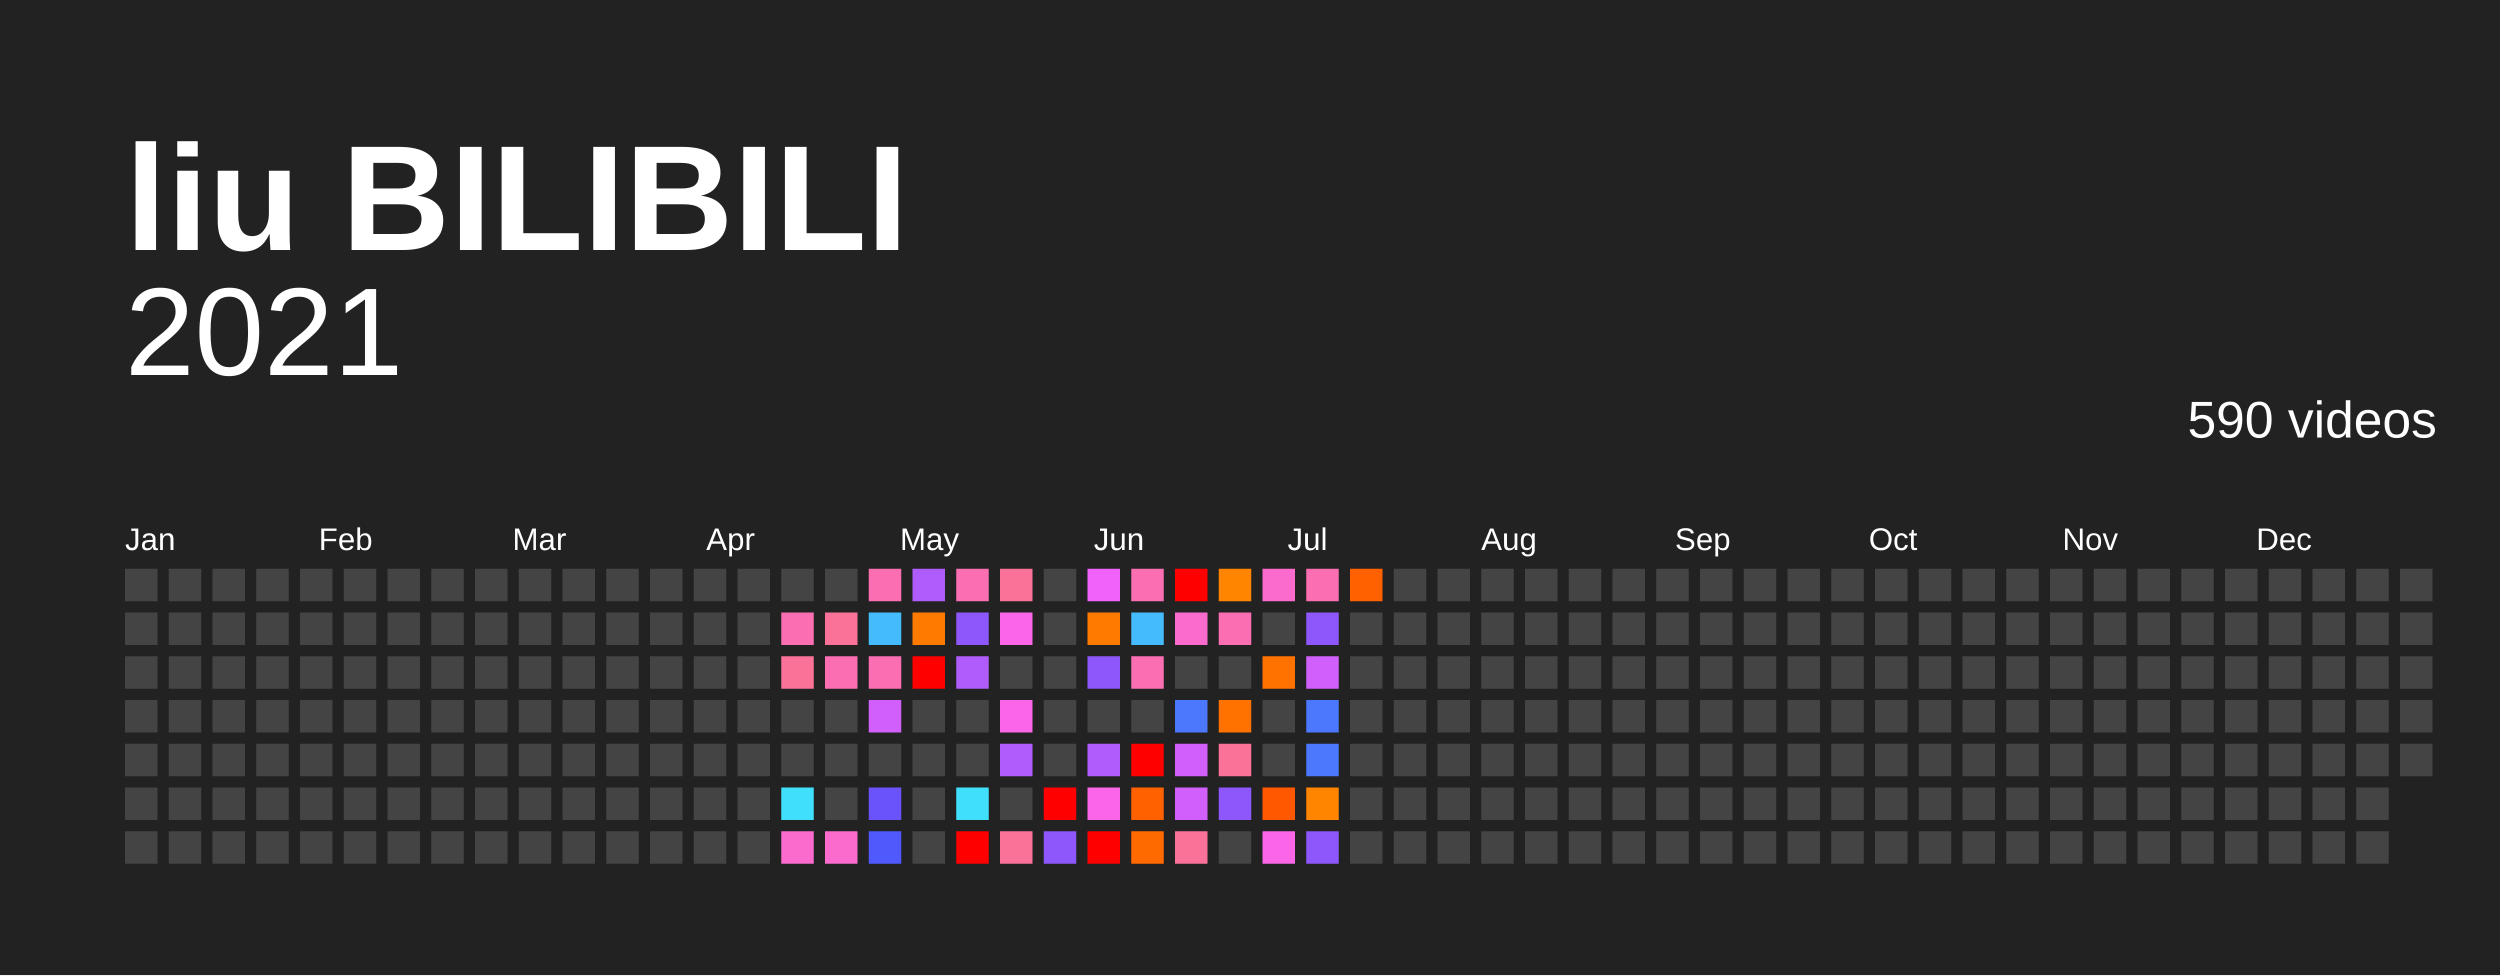
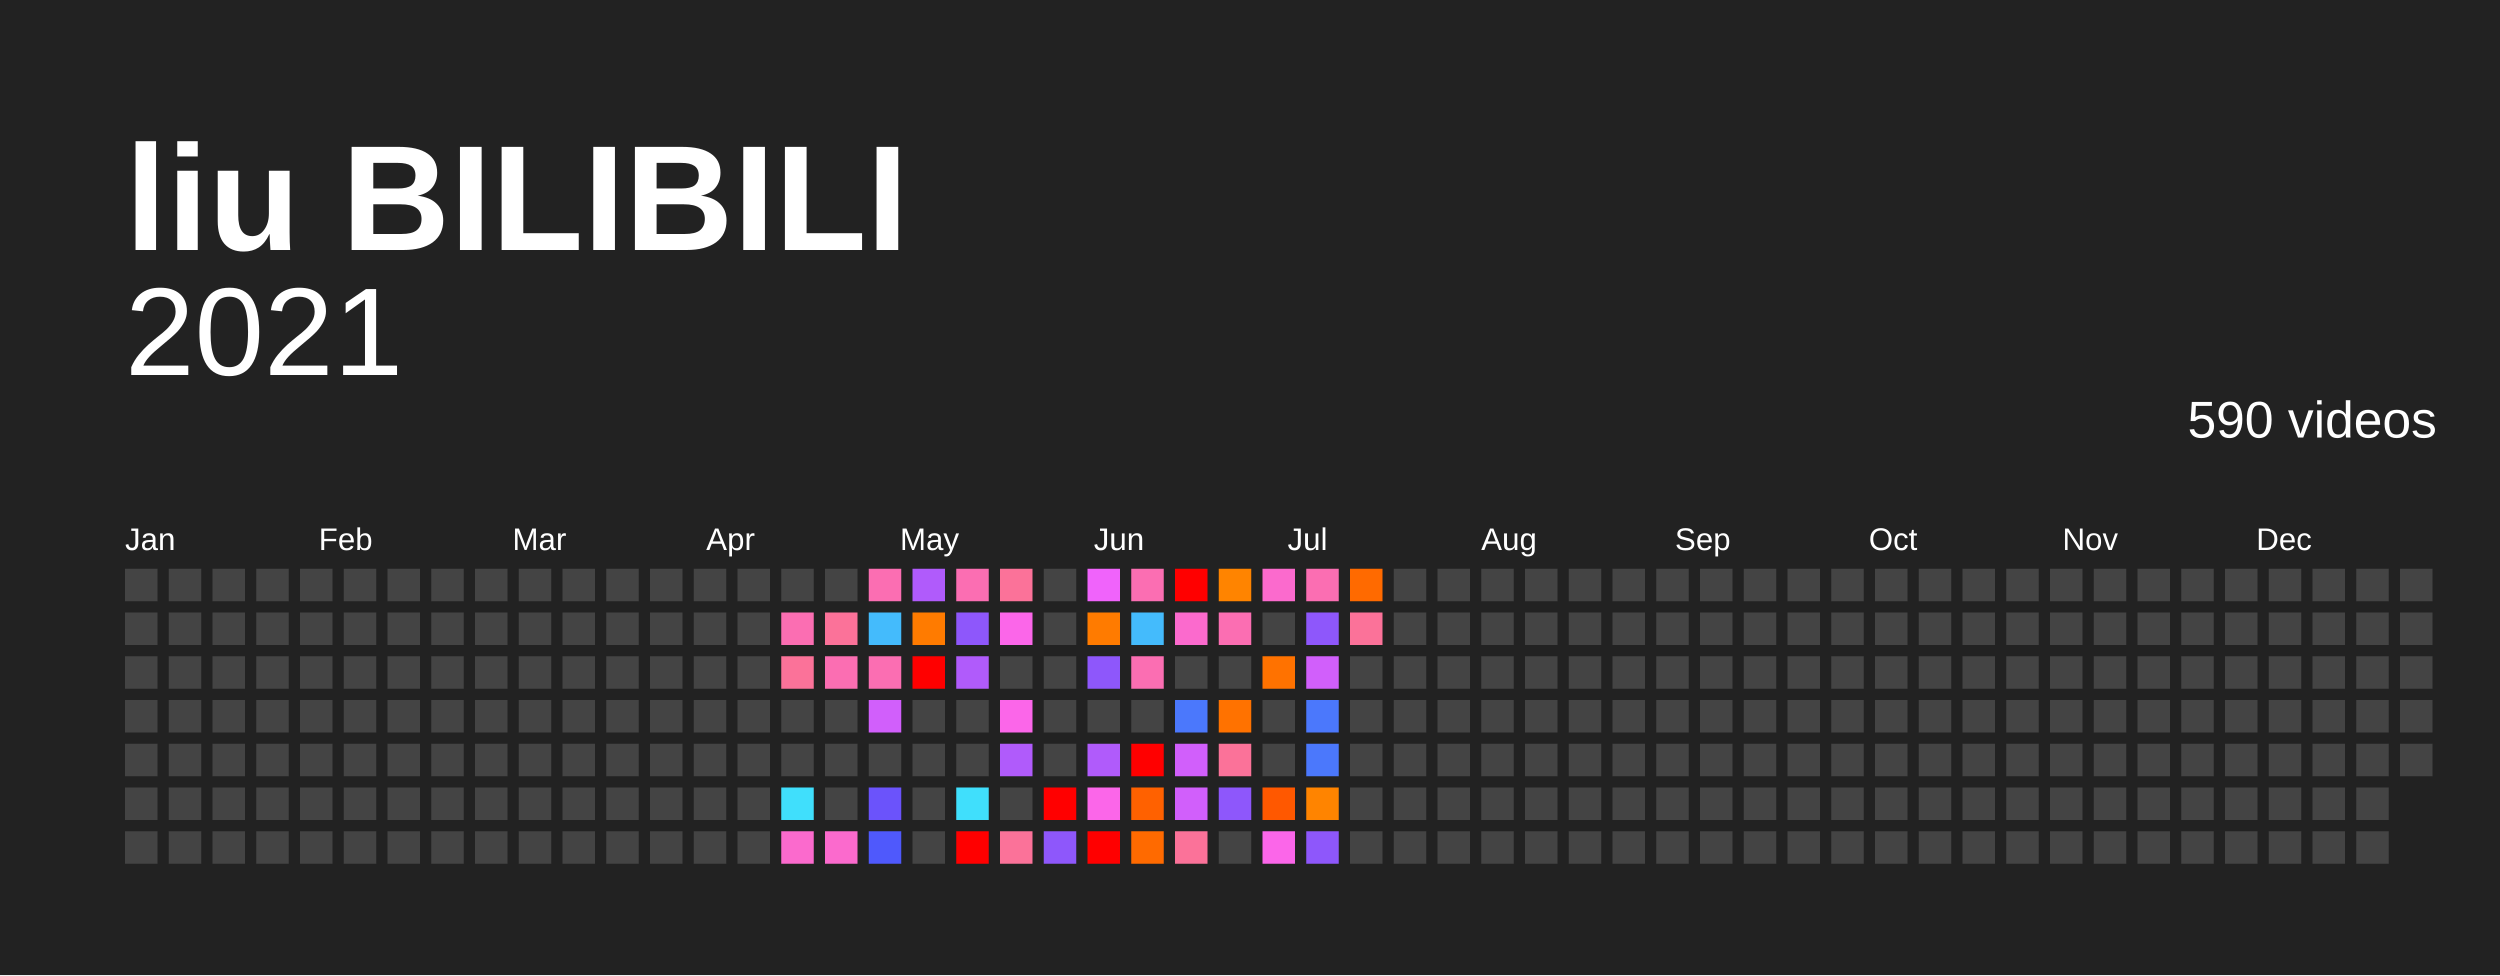
<svg xmlns="http://www.w3.org/2000/svg" baseProfile="full" height="78mm" version="1.1" viewBox="0,0,200,78" width="200mm">
  <defs />
  <rect fill="#222222" height="78" width="200" x="0" y="0" />
  <text fill="#FFFFFF" style="font-size:12px; font-family:Arial; font-weight:bold;" x="10" y="20">liu BILIBILI</text>
  <text alignment-baseline="hanging" fill="#FFFFFF" style="font-size:10.0px; font-family:Arial;" x="10" y="30">2021</text>
  <text alignment-baseline="hanging" fill="#FFFFFF" style="font-size:4.125px; font-family:Arial;" x="175" y="35">590 videos</text>
  <text fill="#FFFFFF" style="font-size:2.5px; font-family:Arial" x="10.0" y="44">Jan</text>
  <text fill="#FFFFFF" style="font-size:2.5px; font-family:Arial" x="25.5" y="44">Feb</text>
  <text fill="#FFFFFF" style="font-size:2.5px; font-family:Arial" x="41.0" y="44">Mar</text>
  <text fill="#FFFFFF" style="font-size:2.5px; font-family:Arial" x="56.5" y="44">Apr</text>
  <text fill="#FFFFFF" style="font-size:2.5px; font-family:Arial" x="72.0" y="44">May</text>
  <text fill="#FFFFFF" style="font-size:2.5px; font-family:Arial" x="87.5" y="44">Jun</text>
  <text fill="#FFFFFF" style="font-size:2.5px; font-family:Arial" x="103.0" y="44">Jul</text>
  <text fill="#FFFFFF" style="font-size:2.5px; font-family:Arial" x="118.5" y="44">Aug</text>
  <text fill="#FFFFFF" style="font-size:2.5px; font-family:Arial" x="134.0" y="44">Sep</text>
  <text fill="#FFFFFF" style="font-size:2.5px; font-family:Arial" x="149.5" y="44">Oct</text>
  <text fill="#FFFFFF" style="font-size:2.5px; font-family:Arial" x="165.0" y="44">Nov</text>
  <text fill="#FFFFFF" style="font-size:2.5px; font-family:Arial" x="180.5" y="44">Dec</text>
  <rect fill="#444444" height="2.6" width="2.6" x="10.0" y="45.5" />
  <rect fill="#444444" height="2.6" width="2.6" x="10.0" y="49.0" />
  <rect fill="#444444" height="2.6" width="2.6" x="10.0" y="52.5" />
  <rect fill="#444444" height="2.6" width="2.6" x="10.0" y="56.0" />
  <rect fill="#444444" height="2.6" width="2.6" x="10.0" y="59.5" />
  <rect fill="#444444" height="2.6" width="2.6" x="10.0" y="63.0" />
  <rect fill="#444444" height="2.6" width="2.6" x="10.0" y="66.5" />
  <rect fill="#444444" height="2.6" width="2.6" x="13.5" y="45.5" />
  <rect fill="#444444" height="2.6" width="2.6" x="13.5" y="49.0" />
  <rect fill="#444444" height="2.6" width="2.6" x="13.5" y="52.5" />
  <rect fill="#444444" height="2.6" width="2.6" x="13.5" y="56.0" />
  <rect fill="#444444" height="2.6" width="2.6" x="13.5" y="59.5" />
  <rect fill="#444444" height="2.6" width="2.6" x="13.5" y="63.0" />
  <rect fill="#444444" height="2.6" width="2.6" x="13.5" y="66.5" />
  <rect fill="#444444" height="2.6" width="2.6" x="17.0" y="45.5" />
  <rect fill="#444444" height="2.6" width="2.6" x="17.0" y="49.0" />
  <rect fill="#444444" height="2.6" width="2.6" x="17.0" y="52.5" />
  <rect fill="#444444" height="2.6" width="2.6" x="17.0" y="56.0" />
  <rect fill="#444444" height="2.6" width="2.6" x="17.0" y="59.5" />
  <rect fill="#444444" height="2.6" width="2.6" x="17.0" y="63.0" />
  <rect fill="#444444" height="2.6" width="2.6" x="17.0" y="66.5" />
  <rect fill="#444444" height="2.6" width="2.6" x="20.5" y="45.5" />
  <rect fill="#444444" height="2.6" width="2.6" x="20.5" y="49.0" />
  <rect fill="#444444" height="2.6" width="2.6" x="20.5" y="52.5" />
  <rect fill="#444444" height="2.6" width="2.6" x="20.5" y="56.0" />
  <rect fill="#444444" height="2.6" width="2.6" x="20.5" y="59.5" />
  <rect fill="#444444" height="2.6" width="2.6" x="20.5" y="63.0" />
  <rect fill="#444444" height="2.6" width="2.6" x="20.5" y="66.5" />
  <rect fill="#444444" height="2.6" width="2.6" x="24.0" y="45.5" />
  <rect fill="#444444" height="2.6" width="2.6" x="24.0" y="49.0" />
  <rect fill="#444444" height="2.6" width="2.6" x="24.0" y="52.5" />
  <rect fill="#444444" height="2.6" width="2.6" x="24.0" y="56.0" />
  <rect fill="#444444" height="2.6" width="2.6" x="24.0" y="59.5" />
  <rect fill="#444444" height="2.6" width="2.6" x="24.0" y="63.0" />
  <rect fill="#444444" height="2.6" width="2.6" x="24.0" y="66.5" />
  <rect fill="#444444" height="2.6" width="2.6" x="27.5" y="45.5" />
  <rect fill="#444444" height="2.6" width="2.6" x="27.5" y="49.0" />
  <rect fill="#444444" height="2.6" width="2.6" x="27.5" y="52.5" />
  <rect fill="#444444" height="2.6" width="2.6" x="27.5" y="56.0" />
  <rect fill="#444444" height="2.6" width="2.6" x="27.5" y="59.5" />
  <rect fill="#444444" height="2.6" width="2.6" x="27.5" y="63.0" />
  <rect fill="#444444" height="2.6" width="2.6" x="27.5" y="66.5" />
  <rect fill="#444444" height="2.6" width="2.6" x="31.0" y="45.5" />
  <rect fill="#444444" height="2.6" width="2.6" x="31.0" y="49.0" />
  <rect fill="#444444" height="2.6" width="2.6" x="31.0" y="52.5" />
  <rect fill="#444444" height="2.6" width="2.6" x="31.0" y="56.0" />
  <rect fill="#444444" height="2.6" width="2.6" x="31.0" y="59.5" />
  <rect fill="#444444" height="2.6" width="2.6" x="31.0" y="63.0" />
  <rect fill="#444444" height="2.6" width="2.6" x="31.0" y="66.5" />
  <rect fill="#444444" height="2.6" width="2.6" x="34.5" y="45.5" />
  <rect fill="#444444" height="2.6" width="2.6" x="34.5" y="49.0" />
  <rect fill="#444444" height="2.6" width="2.6" x="34.5" y="52.5" />
  <rect fill="#444444" height="2.6" width="2.6" x="34.5" y="56.0" />
  <rect fill="#444444" height="2.6" width="2.6" x="34.5" y="59.5" />
  <rect fill="#444444" height="2.6" width="2.6" x="34.5" y="63.0" />
  <rect fill="#444444" height="2.6" width="2.6" x="34.5" y="66.5" />
  <rect fill="#444444" height="2.6" width="2.6" x="38.0" y="45.5" />
  <rect fill="#444444" height="2.6" width="2.6" x="38.0" y="49.0" />
  <rect fill="#444444" height="2.6" width="2.6" x="38.0" y="52.5" />
  <rect fill="#444444" height="2.6" width="2.6" x="38.0" y="56.0" />
  <rect fill="#444444" height="2.6" width="2.6" x="38.0" y="59.5" />
  <rect fill="#444444" height="2.6" width="2.6" x="38.0" y="63.0" />
  <rect fill="#444444" height="2.6" width="2.6" x="38.0" y="66.5" />
  <rect fill="#444444" height="2.6" width="2.6" x="41.5" y="45.5" />
  <rect fill="#444444" height="2.6" width="2.6" x="41.5" y="49.0" />
  <rect fill="#444444" height="2.6" width="2.6" x="41.5" y="52.5" />
  <rect fill="#444444" height="2.6" width="2.6" x="41.5" y="56.0" />
  <rect fill="#444444" height="2.6" width="2.6" x="41.5" y="59.5" />
  <rect fill="#444444" height="2.6" width="2.6" x="41.5" y="63.0" />
  <rect fill="#444444" height="2.6" width="2.6" x="41.5" y="66.5" />
  <rect fill="#444444" height="2.6" width="2.6" x="45.0" y="45.5" />
  <rect fill="#444444" height="2.6" width="2.6" x="45.0" y="49.0" />
  <rect fill="#444444" height="2.6" width="2.6" x="45.0" y="52.5" />
  <rect fill="#444444" height="2.6" width="2.6" x="45.0" y="56.0" />
  <rect fill="#444444" height="2.6" width="2.6" x="45.0" y="59.5" />
  <rect fill="#444444" height="2.6" width="2.6" x="45.0" y="63.0" />
  <rect fill="#444444" height="2.6" width="2.6" x="45.0" y="66.5" />
  <rect fill="#444444" height="2.6" width="2.6" x="48.5" y="45.5" />
  <rect fill="#444444" height="2.6" width="2.6" x="48.5" y="49.0" />
  <rect fill="#444444" height="2.6" width="2.6" x="48.5" y="52.5" />
  <rect fill="#444444" height="2.6" width="2.6" x="48.5" y="56.0" />
  <rect fill="#444444" height="2.6" width="2.6" x="48.5" y="59.5" />
  <rect fill="#444444" height="2.6" width="2.6" x="48.5" y="63.0" />
  <rect fill="#444444" height="2.6" width="2.6" x="48.5" y="66.5" />
  <rect fill="#444444" height="2.6" width="2.6" x="52.0" y="45.5" />
  <rect fill="#444444" height="2.6" width="2.6" x="52.0" y="49.0" />
  <rect fill="#444444" height="2.6" width="2.6" x="52.0" y="52.5" />
  <rect fill="#444444" height="2.6" width="2.6" x="52.0" y="56.0" />
  <rect fill="#444444" height="2.6" width="2.6" x="52.0" y="59.5" />
  <rect fill="#444444" height="2.6" width="2.6" x="52.0" y="63.0" />
  <rect fill="#444444" height="2.6" width="2.6" x="52.0" y="66.5" />
  <rect fill="#444444" height="2.6" width="2.6" x="55.5" y="45.5" />
  <rect fill="#444444" height="2.6" width="2.6" x="55.5" y="49.0" />
  <rect fill="#444444" height="2.6" width="2.6" x="55.5" y="52.5" />
  <rect fill="#444444" height="2.6" width="2.6" x="55.5" y="56.0" />
  <rect fill="#444444" height="2.6" width="2.6" x="55.5" y="59.5" />
  <rect fill="#444444" height="2.6" width="2.6" x="55.5" y="63.0" />
  <rect fill="#444444" height="2.6" width="2.6" x="55.5" y="66.5" />
  <rect fill="#444444" height="2.6" width="2.6" x="59.0" y="45.5" />
  <rect fill="#444444" height="2.6" width="2.6" x="59.0" y="49.0" />
  <rect fill="#444444" height="2.6" width="2.6" x="59.0" y="52.5" />
  <rect fill="#444444" height="2.6" width="2.6" x="59.0" y="56.0" />
  <rect fill="#444444" height="2.6" width="2.6" x="59.0" y="59.5" />
  <rect fill="#444444" height="2.6" width="2.6" x="59.0" y="63.0" />
  <rect fill="#444444" height="2.6" width="2.6" x="59.0" y="66.5" />
  <rect fill="#444444" height="2.6" width="2.6" x="62.5" y="45.5" />
  <rect fill="#fb6eb2" height="2.6" width="2.6" x="62.5" y="49.0" />
  <rect fill="#fb7299" height="2.6" width="2.6" x="62.5" y="52.5" />
  <rect fill="#444444" height="2.6" width="2.6" x="62.5" y="56.0" />
  <rect fill="#444444" height="2.6" width="2.6" x="62.5" y="59.5" />
  <rect fill="#40dffc" height="2.6" width="2.6" x="62.5" y="63.0" />
  <rect fill="#fb6acd" height="2.6" width="2.6" x="62.5" y="66.5" />
  <rect fill="#444444" height="2.6" width="2.6" x="66.0" y="45.5" />
  <rect fill="#fb7299" height="2.6" width="2.6" x="66.0" y="49.0" />
  <rect fill="#fb6eb2" height="2.6" width="2.6" x="66.0" y="52.5" />
  <rect fill="#444444" height="2.6" width="2.6" x="66.0" y="56.0" />
  <rect fill="#444444" height="2.6" width="2.6" x="66.0" y="59.5" />
  <rect fill="#444444" height="2.6" width="2.6" x="66.0" y="63.0" />
  <rect fill="#fb6acd" height="2.6" width="2.6" x="66.0" y="66.5" />
  <rect fill="#fb6eb2" height="2.6" width="2.6" x="69.5" y="45.5" />
  <rect fill="#44bbfc" height="2.6" width="2.6" x="69.5" y="49.0" />
  <rect fill="#fb6eb2" height="2.6" width="2.6" x="69.5" y="52.5" />
  <rect fill="#d15ffb" height="2.6" width="2.6" x="69.5" y="56.0" />
  <rect fill="#444444" height="2.6" width="2.6" x="69.5" y="59.5" />
  <rect fill="#6b53fb" height="2.6" width="2.6" x="69.5" y="63.0" />
  <rect fill="#4f59fc" height="2.6" width="2.6" x="69.5" y="66.5" />
  <rect fill="#b05bfb" height="2.6" width="2.6" x="73.0" y="45.5" />
  <rect fill="#ff7b00" height="2.6" width="2.6" x="73.0" y="49.0" />
  <rect fill="red" height="2.6" width="2.6" x="73.0" y="52.5" />
  <rect fill="#444444" height="2.6" width="2.6" x="73.0" y="56.0" />
  <rect fill="#444444" height="2.6" width="2.6" x="73.0" y="59.5" />
  <rect fill="#444444" height="2.6" width="2.6" x="73.0" y="63.0" />
  <rect fill="#444444" height="2.6" width="2.6" x="73.0" y="66.5" />
  <rect fill="#fb6eb2" height="2.6" width="2.6" x="76.5" y="45.5" />
  <rect fill="#8e57fb" height="2.6" width="2.6" x="76.5" y="49.0" />
  <rect fill="#b05bfb" height="2.6" width="2.6" x="76.5" y="52.5" />
  <rect fill="#444444" height="2.6" width="2.6" x="76.5" y="56.0" />
  <rect fill="#444444" height="2.6" width="2.6" x="76.5" y="59.5" />
  <rect fill="#40dffc" height="2.6" width="2.6" x="76.5" y="63.0" />
  <rect fill="red" height="2.6" width="2.6" x="76.5" y="66.5" />
  <rect fill="#fb7299" height="2.6" width="2.6" x="80.0" y="45.5" />
  <rect fill="#fb66e9" height="2.6" width="2.6" x="80.0" y="49.0" />
  <rect fill="#444444" height="2.6" width="2.6" x="80.0" y="52.5" />
  <rect fill="#fb66e9" height="2.6" width="2.6" x="80.0" y="56.0" />
  <rect fill="#b05bfb" height="2.6" width="2.6" x="80.0" y="59.5" />
  <rect fill="#444444" height="2.6" width="2.6" x="80.0" y="63.0" />
  <rect fill="#fb7299" height="2.6" width="2.6" x="80.0" y="66.5" />
  <rect fill="#444444" height="2.6" width="2.6" x="83.5" y="45.5" />
  <rect fill="#444444" height="2.6" width="2.6" x="83.5" y="49.0" />
  <rect fill="#444444" height="2.6" width="2.6" x="83.5" y="52.5" />
  <rect fill="#444444" height="2.6" width="2.6" x="83.5" y="56.0" />
  <rect fill="#444444" height="2.6" width="2.6" x="83.5" y="59.5" />
  <rect fill="red" height="2.6" width="2.6" x="83.5" y="63.0" />
  <rect fill="#8e57fb" height="2.6" width="2.6" x="83.5" y="66.5" />
  <rect fill="#f063fb" height="2.6" width="2.6" x="87.0" y="45.5" />
  <rect fill="#ff7b00" height="2.6" width="2.6" x="87.0" y="49.0" />
  <rect fill="#8e57fb" height="2.6" width="2.6" x="87.0" y="52.5" />
  <rect fill="#444444" height="2.6" width="2.6" x="87.0" y="56.0" />
  <rect fill="#b05bfb" height="2.6" width="2.6" x="87.0" y="59.5" />
  <rect fill="#fb66e9" height="2.6" width="2.6" x="87.0" y="63.0" />
  <rect fill="red" height="2.6" width="2.6" x="87.0" y="66.5" />
  <rect fill="#fb6eb2" height="2.6" width="2.6" x="90.5" y="45.5" />
  <rect fill="#44bbfc" height="2.6" width="2.6" x="90.5" y="49.0" />
  <rect fill="#fb6eb2" height="2.6" width="2.6" x="90.5" y="52.5" />
  <rect fill="#444444" height="2.6" width="2.6" x="90.5" y="56.0" />
  <rect fill="red" height="2.6" width="2.6" x="90.5" y="59.5" />
  <rect fill="#ff6100" height="2.6" width="2.6" x="90.5" y="63.0" />
  <rect fill="#ff6a00" height="2.6" width="2.6" x="90.5" y="66.5" />
  <rect fill="red" height="2.6" width="2.6" x="94.0" y="45.5" />
  <rect fill="#fb6acd" height="2.6" width="2.6" x="94.0" y="49.0" />
  <rect fill="#444444" height="2.6" width="2.6" x="94.0" y="52.5" />
  <rect fill="#4b78fc" height="2.6" width="2.6" x="94.0" y="56.0" />
  <rect fill="#d15ffb" height="2.6" width="2.6" x="94.0" y="59.5" />
  <rect fill="#d15ffb" height="2.6" width="2.6" x="94.0" y="63.0" />
  <rect fill="#fb7299" height="2.6" width="2.6" x="94.0" y="66.5" />
  <rect fill="#ff8400" height="2.6" width="2.6" x="97.5" y="45.5" />
  <rect fill="#fb6eb2" height="2.6" width="2.6" x="97.5" y="49.0" />
  <rect fill="#444444" height="2.6" width="2.6" x="97.5" y="52.5" />
  <rect fill="#ff7200" height="2.6" width="2.6" x="97.5" y="56.0" />
  <rect fill="#fb7299" height="2.6" width="2.6" x="97.5" y="59.5" />
  <rect fill="#8e57fb" height="2.6" width="2.6" x="97.5" y="63.0" />
  <rect fill="#444444" height="2.6" width="2.6" x="97.5" y="66.5" />
  <rect fill="#fb6acd" height="2.6" width="2.6" x="101.0" y="45.5" />
  <rect fill="#444444" height="2.6" width="2.6" x="101.0" y="49.0" />
  <rect fill="#ff7200" height="2.6" width="2.6" x="101.0" y="52.5" />
  <rect fill="#444444" height="2.6" width="2.6" x="101.0" y="56.0" />
  <rect fill="#444444" height="2.6" width="2.6" x="101.0" y="59.5" />
  <rect fill="#ff5800" height="2.6" width="2.6" x="101.0" y="63.0" />
  <rect fill="#fb66e9" height="2.6" width="2.6" x="101.0" y="66.5" />
  <rect fill="#fb6eb2" height="2.6" width="2.6" x="104.5" y="45.5" />
  <rect fill="#8e57fb" height="2.6" width="2.6" x="104.5" y="49.0" />
  <rect fill="#d15ffb" height="2.6" width="2.6" x="104.5" y="52.5" />
  <rect fill="#4b78fc" height="2.6" width="2.6" x="104.5" y="56.0" />
  <rect fill="#4b78fc" height="2.6" width="2.6" x="104.5" y="59.5" />
  <rect fill="#ff8400" height="2.6" width="2.6" x="104.5" y="63.0" />
  <rect fill="#8e57fb" height="2.6" width="2.6" x="104.5" y="66.5" />
-   <rect fill="#ff6100" height="2.6" width="2.6" x="108.0" y="45.5" />
-   <rect fill="#444444" height="2.6" width="2.6" x="108.0" y="49.0" />
+   <rect fill="#ff6a00" height="2.6" width="2.6" x="108.0" y="45.5" />
+   <rect fill="#fb7299" height="2.6" width="2.6" x="108.0" y="49.0" />
  <rect fill="#444444" height="2.6" width="2.6" x="108.0" y="52.5" />
  <rect fill="#444444" height="2.6" width="2.6" x="108.0" y="56.0" />
  <rect fill="#444444" height="2.6" width="2.6" x="108.0" y="59.5" />
  <rect fill="#444444" height="2.6" width="2.6" x="108.0" y="63.0" />
  <rect fill="#444444" height="2.6" width="2.6" x="108.0" y="66.5" />
  <rect fill="#444444" height="2.6" width="2.6" x="111.5" y="45.5" />
  <rect fill="#444444" height="2.6" width="2.6" x="111.5" y="49.0" />
  <rect fill="#444444" height="2.6" width="2.6" x="111.5" y="52.5" />
  <rect fill="#444444" height="2.6" width="2.6" x="111.5" y="56.0" />
  <rect fill="#444444" height="2.6" width="2.6" x="111.5" y="59.5" />
  <rect fill="#444444" height="2.6" width="2.6" x="111.5" y="63.0" />
  <rect fill="#444444" height="2.6" width="2.6" x="111.5" y="66.5" />
  <rect fill="#444444" height="2.6" width="2.6" x="115.0" y="45.5" />
  <rect fill="#444444" height="2.6" width="2.6" x="115.0" y="49.0" />
  <rect fill="#444444" height="2.6" width="2.6" x="115.0" y="52.5" />
  <rect fill="#444444" height="2.6" width="2.6" x="115.0" y="56.0" />
  <rect fill="#444444" height="2.6" width="2.6" x="115.0" y="59.5" />
  <rect fill="#444444" height="2.6" width="2.6" x="115.0" y="63.0" />
  <rect fill="#444444" height="2.6" width="2.6" x="115.0" y="66.5" />
  <rect fill="#444444" height="2.6" width="2.6" x="118.5" y="45.5" />
  <rect fill="#444444" height="2.6" width="2.6" x="118.5" y="49.0" />
  <rect fill="#444444" height="2.6" width="2.6" x="118.5" y="52.5" />
  <rect fill="#444444" height="2.6" width="2.6" x="118.5" y="56.0" />
  <rect fill="#444444" height="2.6" width="2.6" x="118.5" y="59.5" />
  <rect fill="#444444" height="2.6" width="2.6" x="118.5" y="63.0" />
  <rect fill="#444444" height="2.6" width="2.6" x="118.5" y="66.5" />
  <rect fill="#444444" height="2.6" width="2.6" x="122.0" y="45.5" />
  <rect fill="#444444" height="2.6" width="2.6" x="122.0" y="49.0" />
  <rect fill="#444444" height="2.6" width="2.6" x="122.0" y="52.5" />
  <rect fill="#444444" height="2.6" width="2.6" x="122.0" y="56.0" />
  <rect fill="#444444" height="2.6" width="2.6" x="122.0" y="59.5" />
  <rect fill="#444444" height="2.6" width="2.6" x="122.0" y="63.0" />
  <rect fill="#444444" height="2.6" width="2.6" x="122.0" y="66.5" />
  <rect fill="#444444" height="2.6" width="2.6" x="125.5" y="45.5" />
  <rect fill="#444444" height="2.6" width="2.6" x="125.5" y="49.0" />
  <rect fill="#444444" height="2.6" width="2.6" x="125.5" y="52.5" />
  <rect fill="#444444" height="2.6" width="2.6" x="125.5" y="56.0" />
  <rect fill="#444444" height="2.6" width="2.6" x="125.5" y="59.5" />
  <rect fill="#444444" height="2.6" width="2.6" x="125.5" y="63.0" />
  <rect fill="#444444" height="2.6" width="2.6" x="125.5" y="66.5" />
  <rect fill="#444444" height="2.6" width="2.6" x="129.0" y="45.5" />
  <rect fill="#444444" height="2.6" width="2.6" x="129.0" y="49.0" />
  <rect fill="#444444" height="2.6" width="2.6" x="129.0" y="52.5" />
  <rect fill="#444444" height="2.6" width="2.6" x="129.0" y="56.0" />
  <rect fill="#444444" height="2.6" width="2.6" x="129.0" y="59.5" />
  <rect fill="#444444" height="2.6" width="2.6" x="129.0" y="63.0" />
  <rect fill="#444444" height="2.6" width="2.6" x="129.0" y="66.5" />
  <rect fill="#444444" height="2.6" width="2.6" x="132.5" y="45.5" />
  <rect fill="#444444" height="2.6" width="2.6" x="132.5" y="49.0" />
  <rect fill="#444444" height="2.6" width="2.6" x="132.5" y="52.5" />
  <rect fill="#444444" height="2.6" width="2.6" x="132.5" y="56.0" />
  <rect fill="#444444" height="2.6" width="2.6" x="132.5" y="59.5" />
  <rect fill="#444444" height="2.6" width="2.6" x="132.5" y="63.0" />
  <rect fill="#444444" height="2.6" width="2.6" x="132.5" y="66.5" />
  <rect fill="#444444" height="2.6" width="2.6" x="136.0" y="45.5" />
  <rect fill="#444444" height="2.6" width="2.6" x="136.0" y="49.0" />
  <rect fill="#444444" height="2.6" width="2.6" x="136.0" y="52.5" />
  <rect fill="#444444" height="2.6" width="2.6" x="136.0" y="56.0" />
  <rect fill="#444444" height="2.6" width="2.6" x="136.0" y="59.5" />
  <rect fill="#444444" height="2.6" width="2.6" x="136.0" y="63.0" />
  <rect fill="#444444" height="2.6" width="2.6" x="136.0" y="66.5" />
  <rect fill="#444444" height="2.6" width="2.6" x="139.5" y="45.5" />
  <rect fill="#444444" height="2.6" width="2.6" x="139.5" y="49.0" />
  <rect fill="#444444" height="2.6" width="2.6" x="139.5" y="52.5" />
  <rect fill="#444444" height="2.6" width="2.6" x="139.5" y="56.0" />
  <rect fill="#444444" height="2.6" width="2.6" x="139.5" y="59.5" />
  <rect fill="#444444" height="2.6" width="2.6" x="139.5" y="63.0" />
  <rect fill="#444444" height="2.6" width="2.6" x="139.5" y="66.5" />
  <rect fill="#444444" height="2.6" width="2.6" x="143.0" y="45.5" />
  <rect fill="#444444" height="2.6" width="2.6" x="143.0" y="49.0" />
  <rect fill="#444444" height="2.6" width="2.6" x="143.0" y="52.5" />
  <rect fill="#444444" height="2.6" width="2.6" x="143.0" y="56.0" />
  <rect fill="#444444" height="2.6" width="2.6" x="143.0" y="59.5" />
  <rect fill="#444444" height="2.6" width="2.6" x="143.0" y="63.0" />
  <rect fill="#444444" height="2.6" width="2.6" x="143.0" y="66.5" />
  <rect fill="#444444" height="2.6" width="2.6" x="146.5" y="45.5" />
  <rect fill="#444444" height="2.6" width="2.6" x="146.5" y="49.0" />
  <rect fill="#444444" height="2.6" width="2.6" x="146.5" y="52.5" />
  <rect fill="#444444" height="2.6" width="2.6" x="146.5" y="56.0" />
  <rect fill="#444444" height="2.6" width="2.6" x="146.5" y="59.5" />
  <rect fill="#444444" height="2.6" width="2.6" x="146.5" y="63.0" />
  <rect fill="#444444" height="2.6" width="2.6" x="146.5" y="66.5" />
  <rect fill="#444444" height="2.6" width="2.6" x="150.0" y="45.5" />
  <rect fill="#444444" height="2.6" width="2.6" x="150.0" y="49.0" />
  <rect fill="#444444" height="2.6" width="2.6" x="150.0" y="52.5" />
  <rect fill="#444444" height="2.6" width="2.6" x="150.0" y="56.0" />
  <rect fill="#444444" height="2.6" width="2.6" x="150.0" y="59.5" />
  <rect fill="#444444" height="2.6" width="2.6" x="150.0" y="63.0" />
  <rect fill="#444444" height="2.6" width="2.6" x="150.0" y="66.5" />
  <rect fill="#444444" height="2.6" width="2.6" x="153.5" y="45.5" />
  <rect fill="#444444" height="2.6" width="2.6" x="153.5" y="49.0" />
  <rect fill="#444444" height="2.6" width="2.6" x="153.5" y="52.5" />
  <rect fill="#444444" height="2.6" width="2.6" x="153.5" y="56.0" />
  <rect fill="#444444" height="2.6" width="2.6" x="153.5" y="59.5" />
  <rect fill="#444444" height="2.6" width="2.6" x="153.5" y="63.0" />
  <rect fill="#444444" height="2.6" width="2.6" x="153.5" y="66.5" />
  <rect fill="#444444" height="2.6" width="2.6" x="157.0" y="45.5" />
  <rect fill="#444444" height="2.6" width="2.6" x="157.0" y="49.0" />
  <rect fill="#444444" height="2.6" width="2.6" x="157.0" y="52.5" />
  <rect fill="#444444" height="2.6" width="2.6" x="157.0" y="56.0" />
  <rect fill="#444444" height="2.6" width="2.6" x="157.0" y="59.5" />
  <rect fill="#444444" height="2.6" width="2.6" x="157.0" y="63.0" />
  <rect fill="#444444" height="2.6" width="2.6" x="157.0" y="66.5" />
  <rect fill="#444444" height="2.6" width="2.6" x="160.5" y="45.5" />
  <rect fill="#444444" height="2.6" width="2.6" x="160.5" y="49.0" />
  <rect fill="#444444" height="2.6" width="2.6" x="160.5" y="52.5" />
  <rect fill="#444444" height="2.6" width="2.6" x="160.5" y="56.0" />
  <rect fill="#444444" height="2.6" width="2.6" x="160.5" y="59.5" />
  <rect fill="#444444" height="2.6" width="2.6" x="160.5" y="63.0" />
  <rect fill="#444444" height="2.6" width="2.6" x="160.5" y="66.5" />
  <rect fill="#444444" height="2.6" width="2.6" x="164.0" y="45.5" />
  <rect fill="#444444" height="2.6" width="2.6" x="164.0" y="49.0" />
  <rect fill="#444444" height="2.6" width="2.6" x="164.0" y="52.5" />
  <rect fill="#444444" height="2.6" width="2.6" x="164.0" y="56.0" />
  <rect fill="#444444" height="2.6" width="2.6" x="164.0" y="59.5" />
  <rect fill="#444444" height="2.6" width="2.6" x="164.0" y="63.0" />
  <rect fill="#444444" height="2.6" width="2.6" x="164.0" y="66.5" />
  <rect fill="#444444" height="2.6" width="2.6" x="167.5" y="45.5" />
  <rect fill="#444444" height="2.6" width="2.6" x="167.5" y="49.0" />
  <rect fill="#444444" height="2.6" width="2.6" x="167.5" y="52.5" />
  <rect fill="#444444" height="2.6" width="2.6" x="167.5" y="56.0" />
  <rect fill="#444444" height="2.6" width="2.6" x="167.5" y="59.5" />
  <rect fill="#444444" height="2.6" width="2.6" x="167.5" y="63.0" />
  <rect fill="#444444" height="2.6" width="2.6" x="167.5" y="66.5" />
  <rect fill="#444444" height="2.6" width="2.6" x="171.0" y="45.5" />
  <rect fill="#444444" height="2.6" width="2.6" x="171.0" y="49.0" />
  <rect fill="#444444" height="2.6" width="2.6" x="171.0" y="52.5" />
  <rect fill="#444444" height="2.6" width="2.6" x="171.0" y="56.0" />
  <rect fill="#444444" height="2.6" width="2.6" x="171.0" y="59.5" />
  <rect fill="#444444" height="2.6" width="2.6" x="171.0" y="63.0" />
  <rect fill="#444444" height="2.6" width="2.6" x="171.0" y="66.5" />
  <rect fill="#444444" height="2.6" width="2.6" x="174.5" y="45.5" />
  <rect fill="#444444" height="2.6" width="2.6" x="174.5" y="49.0" />
  <rect fill="#444444" height="2.6" width="2.6" x="174.5" y="52.5" />
  <rect fill="#444444" height="2.6" width="2.6" x="174.5" y="56.0" />
  <rect fill="#444444" height="2.6" width="2.6" x="174.5" y="59.5" />
  <rect fill="#444444" height="2.6" width="2.6" x="174.5" y="63.0" />
  <rect fill="#444444" height="2.6" width="2.6" x="174.5" y="66.5" />
  <rect fill="#444444" height="2.6" width="2.6" x="178.0" y="45.5" />
  <rect fill="#444444" height="2.6" width="2.6" x="178.0" y="49.0" />
  <rect fill="#444444" height="2.6" width="2.6" x="178.0" y="52.5" />
  <rect fill="#444444" height="2.6" width="2.6" x="178.0" y="56.0" />
  <rect fill="#444444" height="2.6" width="2.6" x="178.0" y="59.5" />
  <rect fill="#444444" height="2.6" width="2.6" x="178.0" y="63.0" />
  <rect fill="#444444" height="2.6" width="2.6" x="178.0" y="66.5" />
  <rect fill="#444444" height="2.6" width="2.6" x="181.5" y="45.5" />
  <rect fill="#444444" height="2.6" width="2.6" x="181.5" y="49.0" />
  <rect fill="#444444" height="2.6" width="2.6" x="181.5" y="52.5" />
  <rect fill="#444444" height="2.6" width="2.6" x="181.5" y="56.0" />
  <rect fill="#444444" height="2.6" width="2.6" x="181.5" y="59.5" />
  <rect fill="#444444" height="2.6" width="2.6" x="181.5" y="63.0" />
  <rect fill="#444444" height="2.6" width="2.6" x="181.5" y="66.5" />
  <rect fill="#444444" height="2.6" width="2.6" x="185.0" y="45.5" />
  <rect fill="#444444" height="2.6" width="2.6" x="185.0" y="49.0" />
  <rect fill="#444444" height="2.6" width="2.6" x="185.0" y="52.5" />
  <rect fill="#444444" height="2.6" width="2.6" x="185.0" y="56.0" />
  <rect fill="#444444" height="2.6" width="2.6" x="185.0" y="59.5" />
  <rect fill="#444444" height="2.6" width="2.6" x="185.0" y="63.0" />
  <rect fill="#444444" height="2.6" width="2.6" x="185.0" y="66.5" />
  <rect fill="#444444" height="2.6" width="2.6" x="188.5" y="45.5" />
  <rect fill="#444444" height="2.6" width="2.6" x="188.5" y="49.0" />
  <rect fill="#444444" height="2.6" width="2.6" x="188.5" y="52.5" />
  <rect fill="#444444" height="2.6" width="2.6" x="188.5" y="56.0" />
  <rect fill="#444444" height="2.6" width="2.6" x="188.5" y="59.5" />
  <rect fill="#444444" height="2.6" width="2.6" x="188.5" y="63.0" />
  <rect fill="#444444" height="2.6" width="2.6" x="188.5" y="66.5" />
  <rect fill="#444444" height="2.6" width="2.6" x="192.0" y="45.5" />
  <rect fill="#444444" height="2.6" width="2.6" x="192.0" y="49.0" />
  <rect fill="#444444" height="2.6" width="2.6" x="192.0" y="52.5" />
  <rect fill="#444444" height="2.6" width="2.6" x="192.0" y="56.0" />
  <rect fill="#444444" height="2.6" width="2.6" x="192.0" y="59.5" />
</svg>
